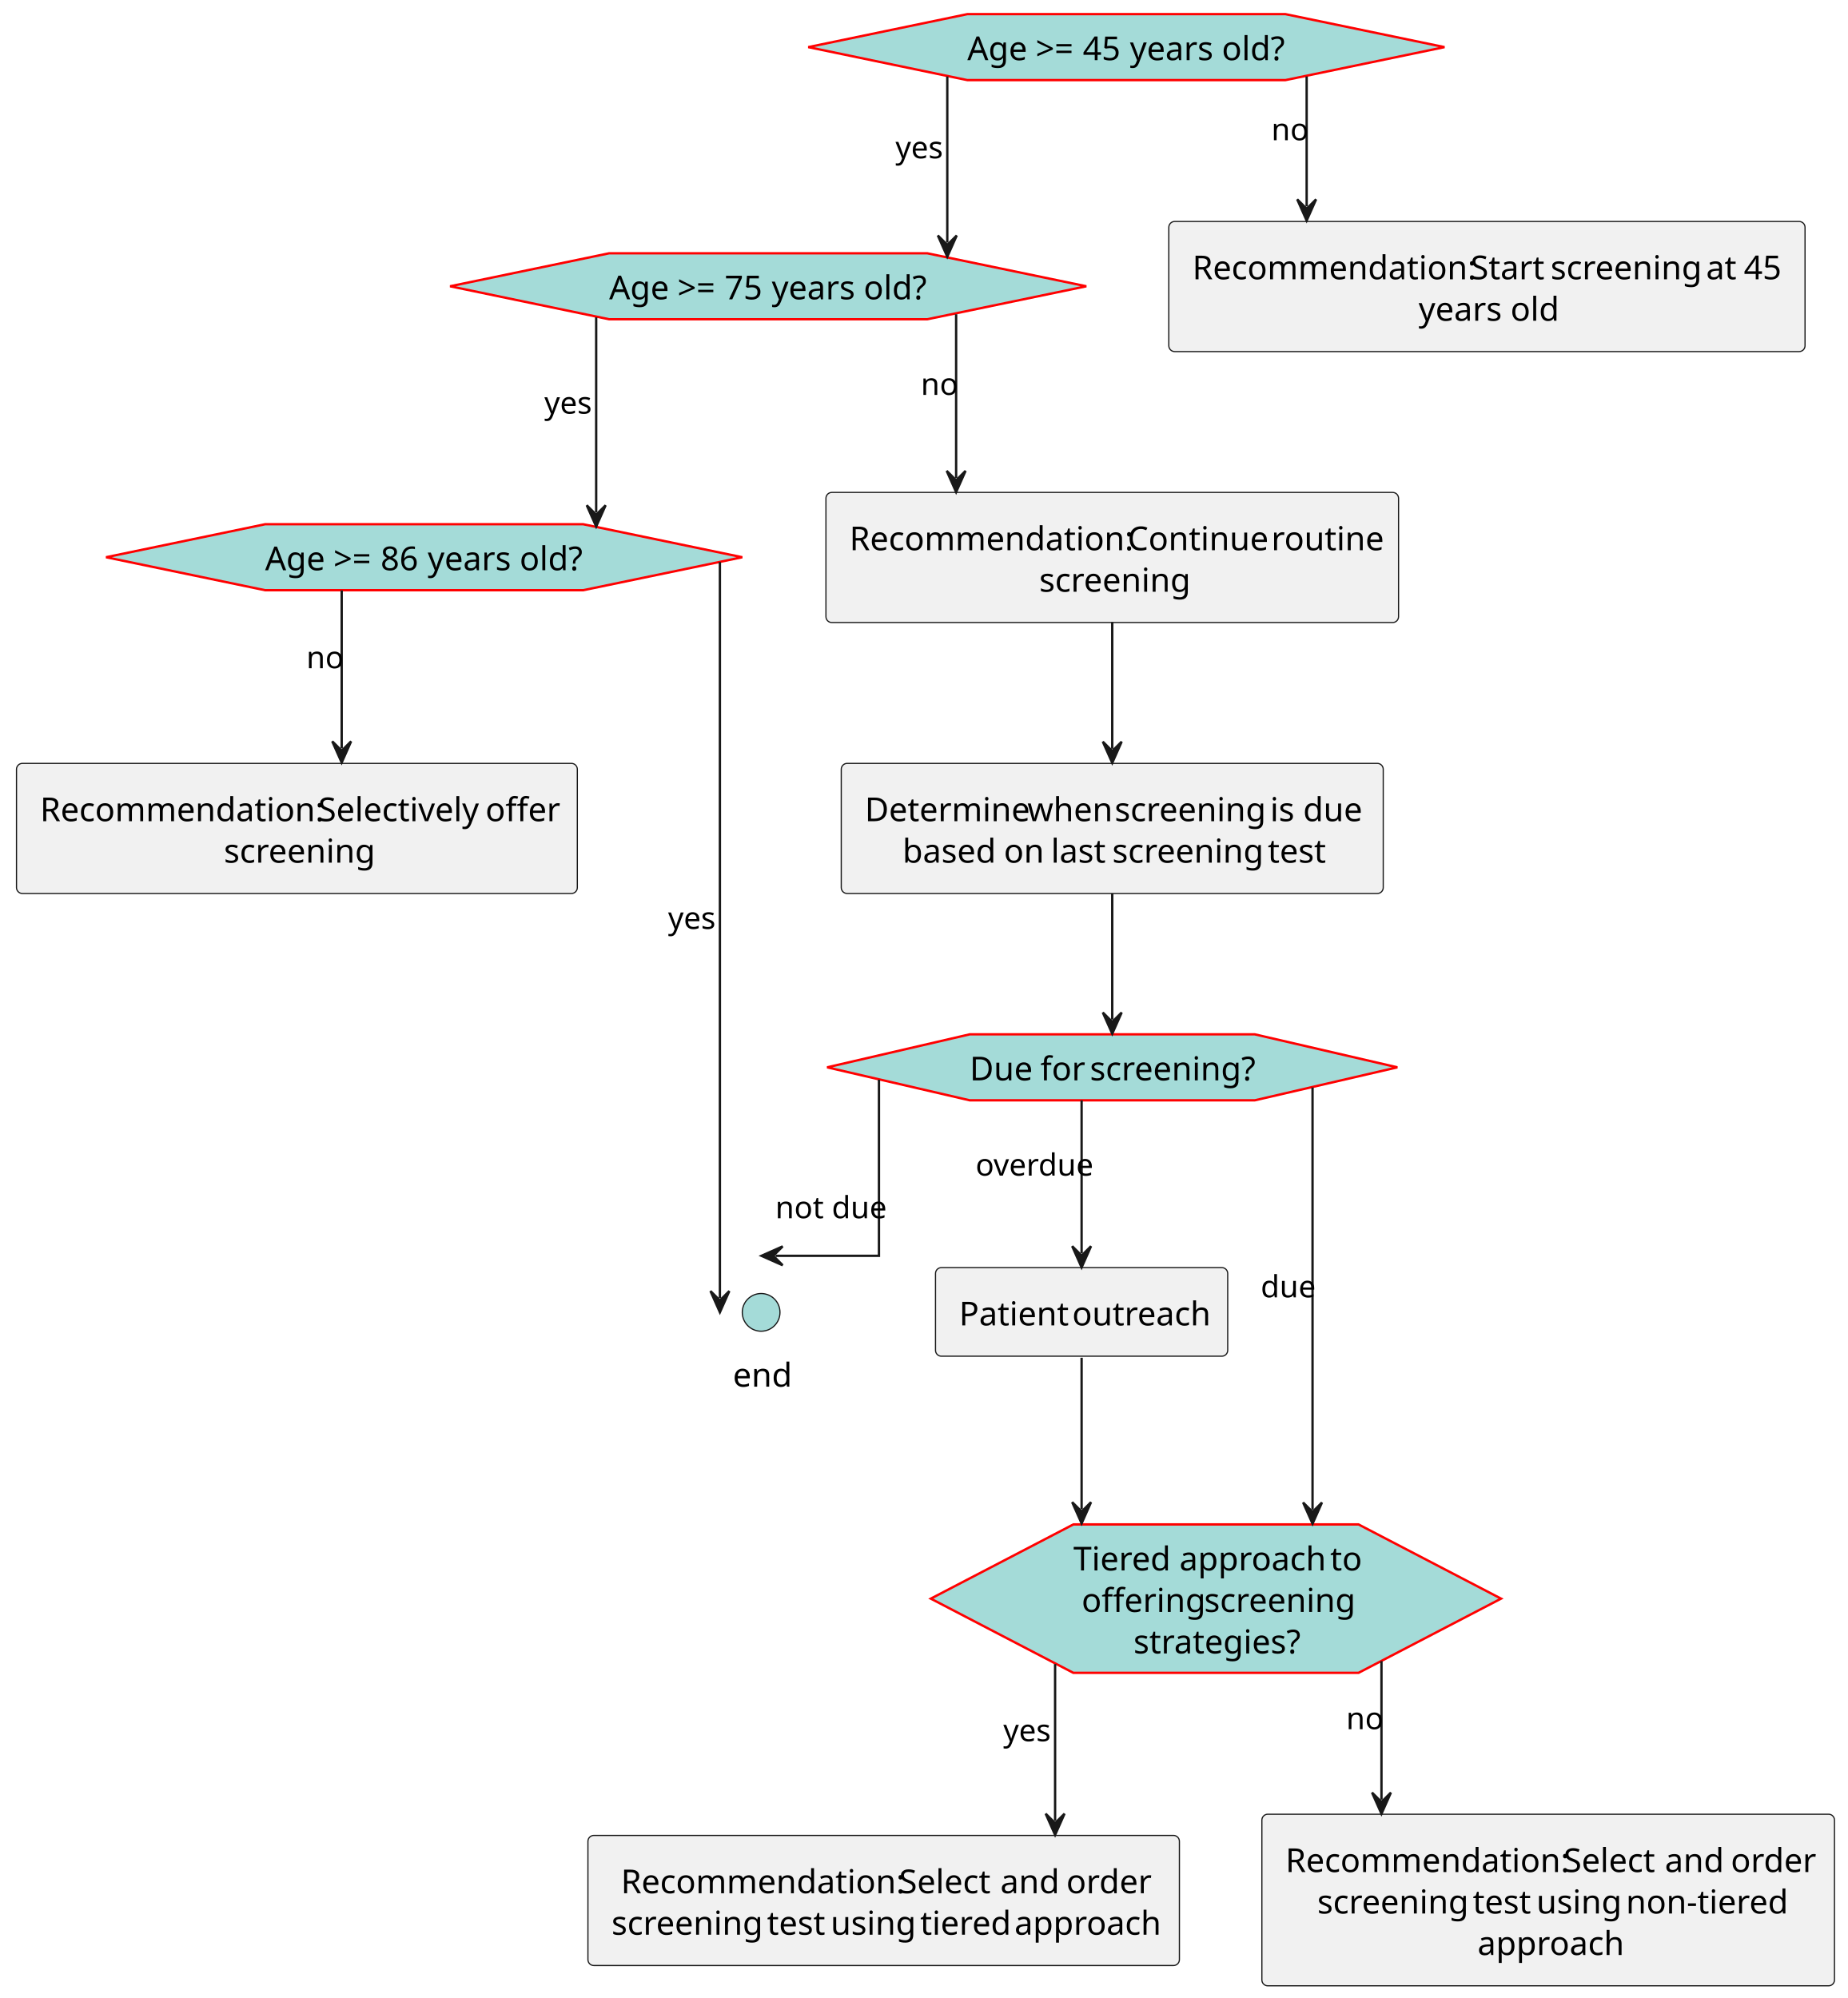
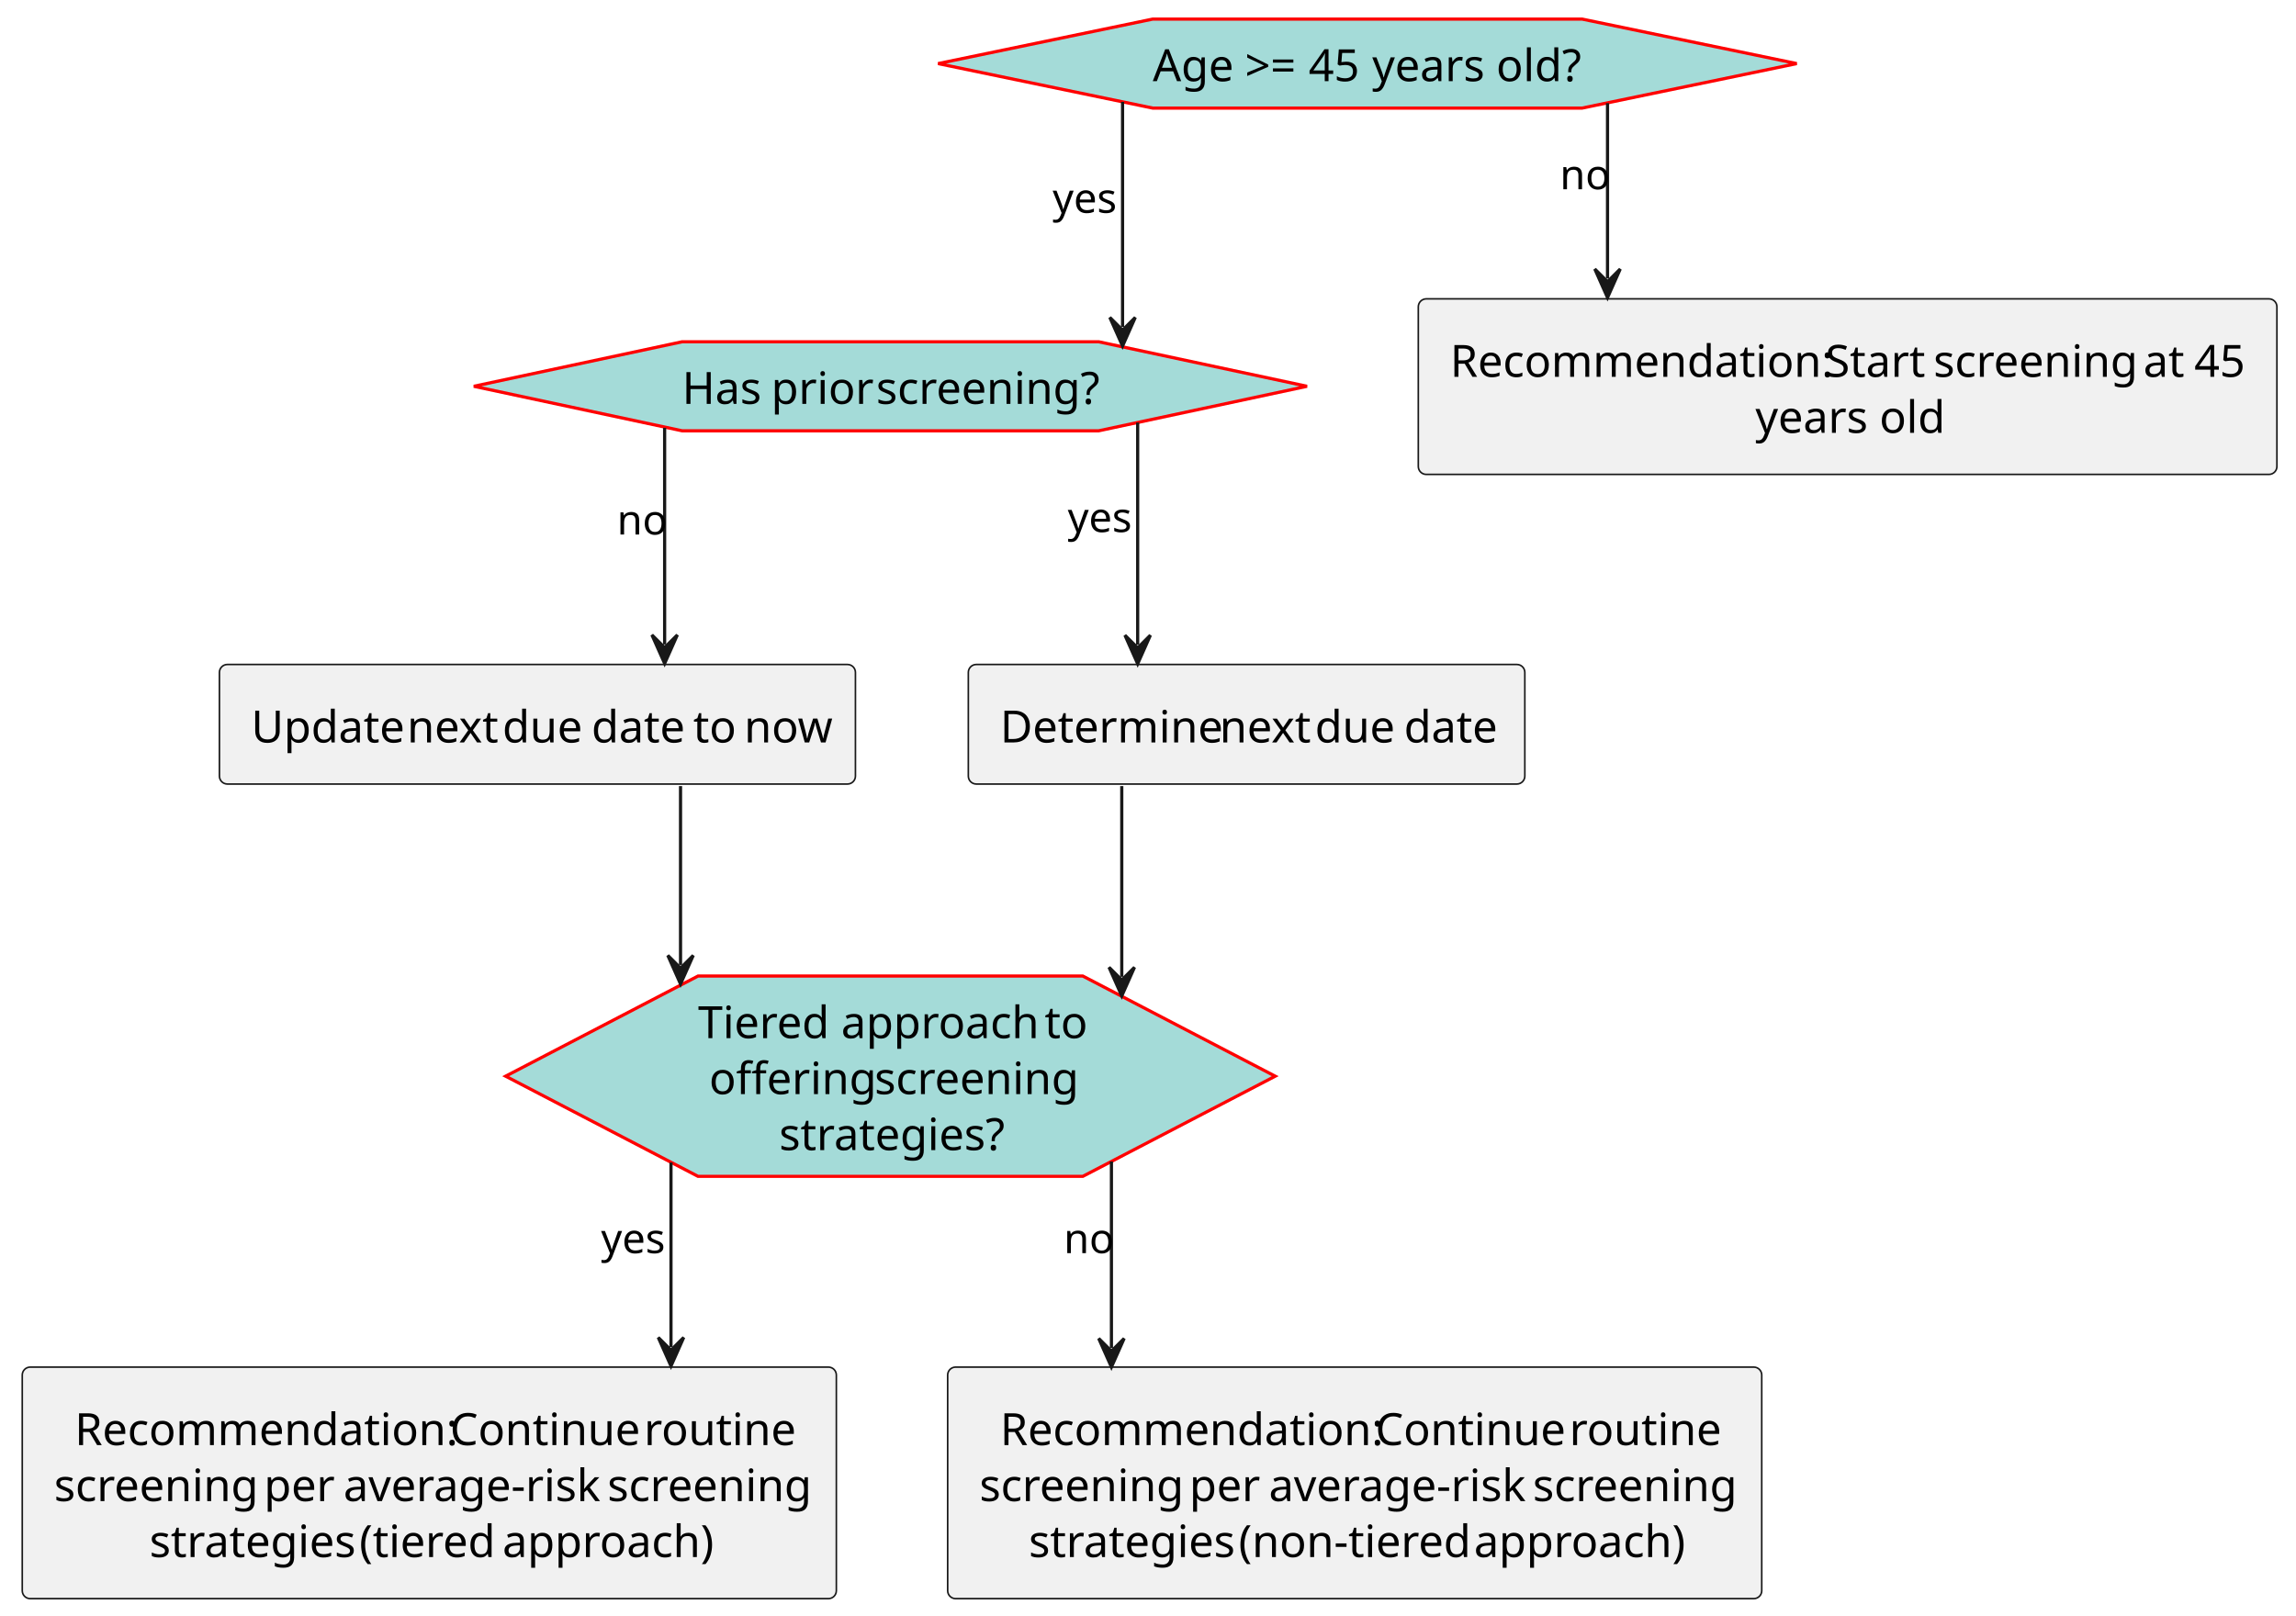
- <svg xmlns="http://www.w3.org/2000/svg" xmlns:xlink="http://www.w3.org/1999/xlink" contentStyleType="text/css" height="848px" preserveAspectRatio="none" style="width:784px;height:848px;background:#FFFFFF;" version="1.1" viewBox="0 0 784 848" width="784px" zoomAndPan="magnify">
+ <svg xmlns="http://www.w3.org/2000/svg" xmlns:xlink="http://www.w3.org/1999/xlink" contentStyleType="text/css" height="508px" preserveAspectRatio="none" style="width:722px;height:508px;background:#FFFFFF;" version="1.1" viewBox="0 0 722 508" width="722px" zoomAndPan="magnify">
  <defs />
  <g>
    <g id="elem_eve_AgeOver45">
      <a href="#eve-AgeOver45" target="_top" title="#eve-AgeOver45" xlink:actuate="onRequest" xlink:href="#eve-AgeOver45" xlink:show="new" xlink:title="#eve-AgeOver45" xlink:type="simple">
-         <polygon fill="#A4DBD8" points="613,20,545.5,6,410.5,6,343,20,410.5,34,545.5,34,613,20" style="stroke:#FF0000;stroke-width:1.0;" />
-         <text fill="#000000" font-family="sans-serif" font-size="14" lengthAdjust="spacing" textLength="25" x="410.5" y="25.533">Age</text>
-         <text fill="#000000" font-family="sans-serif" font-size="14" lengthAdjust="spacing" textLength="4" x="435.5" y="25.533"> </text>
-         <text fill="#000000" font-family="sans-serif" font-size="14" lengthAdjust="spacing" textLength="16" x="439.5" y="25.533">&gt;=</text>
-         <text fill="#000000" font-family="sans-serif" font-size="14" lengthAdjust="spacing" textLength="4" x="455.5" y="25.533"> </text>
-         <text fill="#000000" font-family="sans-serif" font-size="14" lengthAdjust="spacing" textLength="16" x="459.5" y="25.533">45</text>
-         <text fill="#000000" font-family="sans-serif" font-size="14" lengthAdjust="spacing" textLength="4" x="475.5" y="25.533"> </text>
-         <text fill="#000000" font-family="sans-serif" font-size="14" lengthAdjust="spacing" textLength="35" x="479.5" y="25.533">years</text>
-         <text fill="#000000" font-family="sans-serif" font-size="14" lengthAdjust="spacing" textLength="4" x="514.5" y="25.533"> </text>
-         <text fill="#000000" font-family="sans-serif" font-size="14" lengthAdjust="spacing" textLength="27" x="518.5" y="25.533">old?</text>
+         <polygon fill="#A4DBD8" points="565,20,497.5,6,362.5,6,295,20,362.5,34,497.5,34,565,20" style="stroke:#FF0000;stroke-width:1.0;" />
+         <text fill="#000000" font-family="sans-serif" font-size="14" lengthAdjust="spacing" textLength="25" x="362.5" y="25.533">Age</text>
+         <text fill="#000000" font-family="sans-serif" font-size="14" lengthAdjust="spacing" textLength="4" x="387.5" y="25.533"> </text>
+         <text fill="#000000" font-family="sans-serif" font-size="14" lengthAdjust="spacing" textLength="16" x="391.5" y="25.533">&gt;=</text>
+         <text fill="#000000" font-family="sans-serif" font-size="14" lengthAdjust="spacing" textLength="4" x="407.5" y="25.533"> </text>
+         <text fill="#000000" font-family="sans-serif" font-size="14" lengthAdjust="spacing" textLength="16" x="411.5" y="25.533">45</text>
+         <text fill="#000000" font-family="sans-serif" font-size="14" lengthAdjust="spacing" textLength="4" x="427.5" y="25.533"> </text>
+         <text fill="#000000" font-family="sans-serif" font-size="14" lengthAdjust="spacing" textLength="35" x="431.5" y="25.533">years</text>
+         <text fill="#000000" font-family="sans-serif" font-size="14" lengthAdjust="spacing" textLength="4" x="466.5" y="25.533"> </text>
+         <text fill="#000000" font-family="sans-serif" font-size="14" lengthAdjust="spacing" textLength="27" x="470.5" y="25.533">old?</text>
      </a>
    </g>
-     <g id="elem_eve_AgeOver75">
-       <a href="#eve-AgeOver75" target="_top" title="#eve-AgeOver75" xlink:actuate="onRequest" xlink:href="#eve-AgeOver75" xlink:show="new" xlink:title="#eve-AgeOver75" xlink:type="simple">
-         <polygon fill="#A4DBD8" points="461,121.5,393.5,107.5,258.5,107.5,191,121.5,258.5,135.5,393.5,135.5,461,121.5" style="stroke:#FF0000;stroke-width:1.0;" />
-         <text fill="#000000" font-family="sans-serif" font-size="14" lengthAdjust="spacing" textLength="25" x="258.5" y="127.033">Age</text>
-         <text fill="#000000" font-family="sans-serif" font-size="14" lengthAdjust="spacing" textLength="4" x="283.5" y="127.033"> </text>
-         <text fill="#000000" font-family="sans-serif" font-size="14" lengthAdjust="spacing" textLength="16" x="287.5" y="127.033">&gt;=</text>
-         <text fill="#000000" font-family="sans-serif" font-size="14" lengthAdjust="spacing" textLength="4" x="303.5" y="127.033"> </text>
-         <text fill="#000000" font-family="sans-serif" font-size="14" lengthAdjust="spacing" textLength="16" x="307.5" y="127.033">75</text>
-         <text fill="#000000" font-family="sans-serif" font-size="14" lengthAdjust="spacing" textLength="4" x="323.5" y="127.033"> </text>
-         <text fill="#000000" font-family="sans-serif" font-size="14" lengthAdjust="spacing" textLength="35" x="327.5" y="127.033">years</text>
-         <text fill="#000000" font-family="sans-serif" font-size="14" lengthAdjust="spacing" textLength="4" x="362.5" y="127.033"> </text>
-         <text fill="#000000" font-family="sans-serif" font-size="14" lengthAdjust="spacing" textLength="27" x="366.5" y="127.033">old?</text>
+     <g id="elem_eve_priorScreeningExists">
+       <a href="#eve-priorScreeningExists" target="_top" title="#eve-priorScreeningExists" xlink:actuate="onRequest" xlink:href="#eve-priorScreeningExists" xlink:show="new" xlink:title="#eve-priorScreeningExists" xlink:type="simple">
+         <polygon fill="#A4DBD8" points="411,121.5,345.5,107.5,214.5,107.5,149,121.5,214.5,135.5,345.5,135.5,411,121.5" style="stroke:#FF0000;stroke-width:1.0;" />
+         <text fill="#000000" font-family="sans-serif" font-size="14" lengthAdjust="spacing" textLength="24" x="214.5" y="127.033">Has</text>
+         <text fill="#000000" font-family="sans-serif" font-size="14" lengthAdjust="spacing" textLength="4" x="238.5" y="127.033"> </text>
+         <text fill="#000000" font-family="sans-serif" font-size="14" lengthAdjust="spacing" textLength="29" x="242.5" y="127.033">prior</text>
+         <text fill="#000000" font-family="sans-serif" font-size="14" lengthAdjust="spacing" textLength="4" x="271.5" y="127.033"> </text>
+         <text fill="#000000" font-family="sans-serif" font-size="14" lengthAdjust="spacing" textLength="70" x="275.5" y="127.033">screening?</text>
      </a>
    </g>
-     <g id="elem_eve_Age86AndOlder">
-       <a href="#eve-Age86AndOlder" target="_top" title="#eve-Age86AndOlder" xlink:actuate="onRequest" xlink:href="#eve-Age86AndOlder" xlink:show="new" xlink:title="#eve-Age86AndOlder" xlink:type="simple">
-         <polygon fill="#A4DBD8" points="315,236.5,247.5,222.5,112.5,222.5,45,236.5,112.5,250.5,247.5,250.5,315,236.5" style="stroke:#FF0000;stroke-width:1.0;" />
-         <text fill="#000000" font-family="sans-serif" font-size="14" lengthAdjust="spacing" textLength="25" x="112.5" y="242.033">Age</text>
-         <text fill="#000000" font-family="sans-serif" font-size="14" lengthAdjust="spacing" textLength="4" x="137.5" y="242.033"> </text>
-         <text fill="#000000" font-family="sans-serif" font-size="14" lengthAdjust="spacing" textLength="16" x="141.5" y="242.033">&gt;=</text>
-         <text fill="#000000" font-family="sans-serif" font-size="14" lengthAdjust="spacing" textLength="4" x="157.5" y="242.033"> </text>
-         <text fill="#000000" font-family="sans-serif" font-size="14" lengthAdjust="spacing" textLength="16" x="161.5" y="242.033">86</text>
-         <text fill="#000000" font-family="sans-serif" font-size="14" lengthAdjust="spacing" textLength="4" x="177.5" y="242.033"> </text>
-         <text fill="#000000" font-family="sans-serif" font-size="14" lengthAdjust="spacing" textLength="35" x="181.5" y="242.033">years</text>
-         <text fill="#000000" font-family="sans-serif" font-size="14" lengthAdjust="spacing" textLength="4" x="216.5" y="242.033"> </text>
-         <text fill="#000000" font-family="sans-serif" font-size="14" lengthAdjust="spacing" textLength="27" x="220.5" y="242.033">old?</text>
+     <g id="elem_act_updateDueDateNow">
+       <a href="#act-updateDueDateNow" target="_top" title="#act-updateDueDateNow" xlink:actuate="onRequest" xlink:href="#act-updateDueDateNow" xlink:show="new" xlink:title="#act-updateDueDateNow" xlink:type="simple">
+         <rect fill="#F1F1F1" height="37.609" rx="2.5" ry="2.5" style="stroke:#181818;stroke-width:0.5;" width="200" x="69" y="209" />
+         <text fill="#000000" font-family="sans-serif" font-size="14" lengthAdjust="spacing" textLength="45" x="79" y="233.533">Update</text>
+         <text fill="#000000" font-family="sans-serif" font-size="14" lengthAdjust="spacing" textLength="4" x="124" y="233.533"> </text>
+         <text fill="#000000" font-family="sans-serif" font-size="14" lengthAdjust="spacing" textLength="26" x="128" y="233.533">next</text>
+         <text fill="#000000" font-family="sans-serif" font-size="14" lengthAdjust="spacing" textLength="4" x="154" y="233.533"> </text>
+         <text fill="#000000" font-family="sans-serif" font-size="14" lengthAdjust="spacing" textLength="24" x="158" y="233.533">due</text>
+         <text fill="#000000" font-family="sans-serif" font-size="14" lengthAdjust="spacing" textLength="4" x="182" y="233.533"> </text>
+         <text fill="#000000" font-family="sans-serif" font-size="14" lengthAdjust="spacing" textLength="28" x="186" y="233.533">date</text>
+         <text fill="#000000" font-family="sans-serif" font-size="14" lengthAdjust="spacing" textLength="4" x="214" y="233.533"> </text>
+         <text fill="#000000" font-family="sans-serif" font-size="14" lengthAdjust="spacing" textLength="12" x="218" y="233.533">to</text>
+         <text fill="#000000" font-family="sans-serif" font-size="14" lengthAdjust="spacing" textLength="4" x="230" y="233.533"> </text>
+         <text fill="#000000" font-family="sans-serif" font-size="14" lengthAdjust="spacing" textLength="25" x="234" y="233.533">now</text>
      </a>
    </g>
-     <g id="elem_act_ContinueScreening">
-       <a href="#act-ContinueScreening" target="_top" title="#act-ContinueScreening" xlink:actuate="onRequest" xlink:href="#act-ContinueScreening" xlink:show="new" xlink:title="#act-ContinueScreening" xlink:type="simple">
-         <rect fill="#F1F1F1" height="55.219" rx="2.5" ry="2.5" style="stroke:#181818;stroke-width:0.5;" width="243" x="350.5" y="209" />
-         <text fill="#000000" font-family="sans-serif" font-size="14" lengthAdjust="spacing" textLength="114" x="360.5" y="233.533">Recommendation:</text>
-         <text fill="#000000" font-family="sans-serif" font-size="14" lengthAdjust="spacing" textLength="4" x="474.5" y="233.533"> </text>
-         <text fill="#000000" font-family="sans-serif" font-size="14" lengthAdjust="spacing" textLength="57" x="478.5" y="233.533">Continue</text>
-         <text fill="#000000" font-family="sans-serif" font-size="14" lengthAdjust="spacing" textLength="4" x="535.5" y="233.533"> </text>
-         <text fill="#000000" font-family="sans-serif" font-size="14" lengthAdjust="spacing" textLength="44" x="539.5" y="233.533">routine</text>
-         <text fill="#000000" font-family="sans-serif" font-size="14" lengthAdjust="spacing" textLength="62" x="441" y="251.143">screening</text>
-       </a>
-     </g>
-     <g id="elem_act_DetermineDateForNextScreening">
-       <a href="#act-DetermineDateForNextScreening" target="_top" title="#act-DetermineDateForNextScreening" xlink:actuate="onRequest" xlink:href="#act-DetermineDateForNextScreening" xlink:show="new" xlink:title="#act-DetermineDateForNextScreening" xlink:type="simple">
-         <rect fill="#F1F1F1" height="55.219" rx="2.5" ry="2.5" style="stroke:#181818;stroke-width:0.5;" width="230" x="357" y="324" />
-         <text fill="#000000" font-family="sans-serif" font-size="14" lengthAdjust="spacing" textLength="65" x="367" y="348.533">Determine</text>
-         <text fill="#000000" font-family="sans-serif" font-size="14" lengthAdjust="spacing" textLength="4" x="432" y="348.533"> </text>
-         <text fill="#000000" font-family="sans-serif" font-size="14" lengthAdjust="spacing" textLength="33" x="436" y="348.533">when</text>
-         <text fill="#000000" font-family="sans-serif" font-size="14" lengthAdjust="spacing" textLength="4" x="469" y="348.533"> </text>
-         <text fill="#000000" font-family="sans-serif" font-size="14" lengthAdjust="spacing" textLength="62" x="473" y="348.533">screening</text>
-         <text fill="#000000" font-family="sans-serif" font-size="14" lengthAdjust="spacing" textLength="4" x="535" y="348.533"> </text>
-         <text fill="#000000" font-family="sans-serif" font-size="14" lengthAdjust="spacing" textLength="10" x="539" y="348.533">is</text>
-         <text fill="#000000" font-family="sans-serif" font-size="14" lengthAdjust="spacing" textLength="4" x="549" y="348.533"> </text>
-         <text fill="#000000" font-family="sans-serif" font-size="14" lengthAdjust="spacing" textLength="24" x="553" y="348.533">due</text>
-         <text fill="#000000" font-family="sans-serif" font-size="14" lengthAdjust="spacing" textLength="39" x="383" y="366.143">based</text>
-         <text fill="#000000" font-family="sans-serif" font-size="14" lengthAdjust="spacing" textLength="4" x="422" y="366.143"> </text>
-         <text fill="#000000" font-family="sans-serif" font-size="14" lengthAdjust="spacing" textLength="16" x="426" y="366.143">on</text>
-         <text fill="#000000" font-family="sans-serif" font-size="14" lengthAdjust="spacing" textLength="4" x="442" y="366.143"> </text>
-         <text fill="#000000" font-family="sans-serif" font-size="14" lengthAdjust="spacing" textLength="22" x="446" y="366.143">last</text>
-         <text fill="#000000" font-family="sans-serif" font-size="14" lengthAdjust="spacing" textLength="4" x="468" y="366.143"> </text>
-         <text fill="#000000" font-family="sans-serif" font-size="14" lengthAdjust="spacing" textLength="62" x="472" y="366.143">screening</text>
-         <text fill="#000000" font-family="sans-serif" font-size="14" lengthAdjust="spacing" textLength="4" x="534" y="366.143"> </text>
-         <text fill="#000000" font-family="sans-serif" font-size="14" lengthAdjust="spacing" textLength="23" x="538" y="366.143">test</text>
-       </a>
-     </g>
-     <g id="elem_eve_DetermineIfDueForScreening">
-       <a href="#eve-DetermineIfDueForScreening" target="_top" title="#eve-DetermineIfDueForScreening" xlink:actuate="onRequest" xlink:href="#eve-DetermineIfDueForScreening" xlink:show="new" xlink:title="#eve-DetermineIfDueForScreening" xlink:type="simple">
-         <polygon fill="#A4DBD8" points="593,453,532.5,439,411.5,439,351,453,411.5,467,532.5,467,593,453" style="stroke:#FF0000;stroke-width:1.0;" />
-         <text fill="#000000" font-family="sans-serif" font-size="14" lengthAdjust="spacing" textLength="26" x="411.5" y="458.533">Due</text>
-         <text fill="#000000" font-family="sans-serif" font-size="14" lengthAdjust="spacing" textLength="4" x="437.5" y="458.533"> </text>
-         <text fill="#000000" font-family="sans-serif" font-size="14" lengthAdjust="spacing" textLength="17" x="441.5" y="458.533">for</text>
-         <text fill="#000000" font-family="sans-serif" font-size="14" lengthAdjust="spacing" textLength="4" x="458.5" y="458.533"> </text>
-         <text fill="#000000" font-family="sans-serif" font-size="14" lengthAdjust="spacing" textLength="70" x="462.5" y="458.533">screening?</text>
-       </a>
-     </g>
-     <g id="elem_act_patientOutreach">
-       <a href="#act-patientOutreach" target="_top" title="#act-patientOutreach" xlink:actuate="onRequest" xlink:href="#act-patientOutreach" xlink:show="new" xlink:title="#act-patientOutreach" xlink:type="simple">
-         <rect fill="#F1F1F1" height="37.609" rx="2.5" ry="2.5" style="stroke:#181818;stroke-width:0.5;" width="124" x="397" y="538" />
-         <text fill="#000000" font-family="sans-serif" font-size="14" lengthAdjust="spacing" textLength="44" x="407" y="562.533">Patient</text>
-         <text fill="#000000" font-family="sans-serif" font-size="14" lengthAdjust="spacing" textLength="4" x="451" y="562.533"> </text>
-         <text fill="#000000" font-family="sans-serif" font-size="14" lengthAdjust="spacing" textLength="56" x="455" y="562.533">outreach</text>
+     <g id="elem_act_determineDueDate">
+       <a href="#act-determineDueDate" target="_top" title="#act-determineDueDate" xlink:actuate="onRequest" xlink:href="#act-determineDueDate" xlink:show="new" xlink:title="#act-determineDueDate" xlink:type="simple">
+         <rect fill="#F1F1F1" height="37.609" rx="2.5" ry="2.5" style="stroke:#181818;stroke-width:0.5;" width="175" x="304.5" y="209" />
+         <text fill="#000000" font-family="sans-serif" font-size="14" lengthAdjust="spacing" textLength="65" x="314.5" y="233.533">Determine</text>
+         <text fill="#000000" font-family="sans-serif" font-size="14" lengthAdjust="spacing" textLength="4" x="379.5" y="233.533"> </text>
+         <text fill="#000000" font-family="sans-serif" font-size="14" lengthAdjust="spacing" textLength="26" x="383.5" y="233.533">next</text>
+         <text fill="#000000" font-family="sans-serif" font-size="14" lengthAdjust="spacing" textLength="4" x="409.5" y="233.533"> </text>
+         <text fill="#000000" font-family="sans-serif" font-size="14" lengthAdjust="spacing" textLength="24" x="413.5" y="233.533">due</text>
+         <text fill="#000000" font-family="sans-serif" font-size="14" lengthAdjust="spacing" textLength="4" x="437.5" y="233.533"> </text>
+         <text fill="#000000" font-family="sans-serif" font-size="14" lengthAdjust="spacing" textLength="28" x="441.5" y="233.533">date</text>
      </a>
    </g>
    <g id="elem_eve_TieredApproach">
      <a href="#eve-TieredApproach" target="_top" title="#eve-TieredApproach" xlink:actuate="onRequest" xlink:href="#eve-TieredApproach" xlink:show="new" xlink:title="#eve-TieredApproach" xlink:type="simple">
-         <polygon fill="#A4DBD8" points="637,678.5,576.5,647,455.5,647,395,678.5,455.5,710,576.5,710,637,678.5" style="stroke:#FF0000;stroke-width:1.0;" />
-         <text fill="#000000" font-family="sans-serif" font-size="14" lengthAdjust="spacing" textLength="41" x="455.5" y="666.533">Tiered</text>
-         <text fill="#000000" font-family="sans-serif" font-size="14" lengthAdjust="spacing" textLength="4" x="496.5" y="666.533"> </text>
-         <text fill="#000000" font-family="sans-serif" font-size="14" lengthAdjust="spacing" textLength="60" x="500.5" y="666.533">approach</text>
-         <text fill="#000000" font-family="sans-serif" font-size="14" lengthAdjust="spacing" textLength="4" x="560.5" y="666.533"> </text>
-         <text fill="#000000" font-family="sans-serif" font-size="14" lengthAdjust="spacing" textLength="12" x="564.5" y="666.533">to</text>
-         <text fill="#000000" font-family="sans-serif" font-size="14" lengthAdjust="spacing" textLength="48" x="459" y="684.143">offering</text>
-         <text fill="#000000" font-family="sans-serif" font-size="14" lengthAdjust="spacing" textLength="4" x="507" y="684.143"> </text>
-         <text fill="#000000" font-family="sans-serif" font-size="14" lengthAdjust="spacing" textLength="62" x="511" y="684.143">screening</text>
-         <text fill="#000000" font-family="sans-serif" font-size="14" lengthAdjust="spacing" textLength="70" x="481" y="701.752">strategies?</text>
+         <polygon fill="#A4DBD8" points="401,338.5,340.5,307,219.5,307,159,338.5,219.5,370,340.5,370,401,338.5" style="stroke:#FF0000;stroke-width:1.0;" />
+         <text fill="#000000" font-family="sans-serif" font-size="14" lengthAdjust="spacing" textLength="41" x="219.5" y="326.533">Tiered</text>
+         <text fill="#000000" font-family="sans-serif" font-size="14" lengthAdjust="spacing" textLength="4" x="260.5" y="326.533"> </text>
+         <text fill="#000000" font-family="sans-serif" font-size="14" lengthAdjust="spacing" textLength="60" x="264.5" y="326.533">approach</text>
+         <text fill="#000000" font-family="sans-serif" font-size="14" lengthAdjust="spacing" textLength="4" x="324.5" y="326.533"> </text>
+         <text fill="#000000" font-family="sans-serif" font-size="14" lengthAdjust="spacing" textLength="12" x="328.5" y="326.533">to</text>
+         <text fill="#000000" font-family="sans-serif" font-size="14" lengthAdjust="spacing" textLength="48" x="223" y="344.143">offering</text>
+         <text fill="#000000" font-family="sans-serif" font-size="14" lengthAdjust="spacing" textLength="4" x="271" y="344.143"> </text>
+         <text fill="#000000" font-family="sans-serif" font-size="14" lengthAdjust="spacing" textLength="62" x="275" y="344.143">screening</text>
+         <text fill="#000000" font-family="sans-serif" font-size="14" lengthAdjust="spacing" textLength="70" x="245" y="361.752">strategies?</text>
      </a>
    </g>
    <g id="elem_act_RecommendStartScreeningAt45">
      <a href="#act-RecommendStartScreeningAt45" target="_top" title="#act-RecommendStartScreeningAt45" xlink:actuate="onRequest" xlink:href="#act-RecommendStartScreeningAt45" xlink:show="new" xlink:title="#act-RecommendStartScreeningAt45" xlink:type="simple">
-         <rect fill="#F1F1F1" height="55.219" rx="2.5" ry="2.5" style="stroke:#181818;stroke-width:0.5;" width="270" x="496" y="94" />
-         <text fill="#000000" font-family="sans-serif" font-size="14" lengthAdjust="spacing" textLength="114" x="506" y="118.533">Recommendation:</text>
-         <text fill="#000000" font-family="sans-serif" font-size="14" lengthAdjust="spacing" textLength="4" x="620" y="118.533"> </text>
-         <text fill="#000000" font-family="sans-serif" font-size="14" lengthAdjust="spacing" textLength="30" x="624" y="118.533">Start</text>
-         <text fill="#000000" font-family="sans-serif" font-size="14" lengthAdjust="spacing" textLength="4" x="654" y="118.533"> </text>
-         <text fill="#000000" font-family="sans-serif" font-size="14" lengthAdjust="spacing" textLength="62" x="658" y="118.533">screening</text>
-         <text fill="#000000" font-family="sans-serif" font-size="14" lengthAdjust="spacing" textLength="4" x="720" y="118.533"> </text>
-         <text fill="#000000" font-family="sans-serif" font-size="14" lengthAdjust="spacing" textLength="12" x="724" y="118.533">at</text>
-         <text fill="#000000" font-family="sans-serif" font-size="14" lengthAdjust="spacing" textLength="4" x="736" y="118.533"> </text>
-         <text fill="#000000" font-family="sans-serif" font-size="14" lengthAdjust="spacing" textLength="16" x="740" y="118.533">45</text>
-         <text fill="#000000" font-family="sans-serif" font-size="14" lengthAdjust="spacing" textLength="35" x="602" y="136.143">years</text>
-         <text fill="#000000" font-family="sans-serif" font-size="14" lengthAdjust="spacing" textLength="4" x="637" y="136.143"> </text>
-         <text fill="#000000" font-family="sans-serif" font-size="14" lengthAdjust="spacing" textLength="19" x="641" y="136.143">old</text>
+         <rect fill="#F1F1F1" height="55.219" rx="2.5" ry="2.5" style="stroke:#181818;stroke-width:0.5;" width="270" x="446" y="94" />
+         <text fill="#000000" font-family="sans-serif" font-size="14" lengthAdjust="spacing" textLength="114" x="456" y="118.533">Recommendation:</text>
+         <text fill="#000000" font-family="sans-serif" font-size="14" lengthAdjust="spacing" textLength="4" x="570" y="118.533"> </text>
+         <text fill="#000000" font-family="sans-serif" font-size="14" lengthAdjust="spacing" textLength="30" x="574" y="118.533">Start</text>
+         <text fill="#000000" font-family="sans-serif" font-size="14" lengthAdjust="spacing" textLength="4" x="604" y="118.533"> </text>
+         <text fill="#000000" font-family="sans-serif" font-size="14" lengthAdjust="spacing" textLength="62" x="608" y="118.533">screening</text>
+         <text fill="#000000" font-family="sans-serif" font-size="14" lengthAdjust="spacing" textLength="4" x="670" y="118.533"> </text>
+         <text fill="#000000" font-family="sans-serif" font-size="14" lengthAdjust="spacing" textLength="12" x="674" y="118.533">at</text>
+         <text fill="#000000" font-family="sans-serif" font-size="14" lengthAdjust="spacing" textLength="4" x="686" y="118.533"> </text>
+         <text fill="#000000" font-family="sans-serif" font-size="14" lengthAdjust="spacing" textLength="16" x="690" y="118.533">45</text>
+         <text fill="#000000" font-family="sans-serif" font-size="14" lengthAdjust="spacing" textLength="35" x="552" y="136.143">years</text>
+         <text fill="#000000" font-family="sans-serif" font-size="14" lengthAdjust="spacing" textLength="4" x="587" y="136.143"> </text>
+         <text fill="#000000" font-family="sans-serif" font-size="14" lengthAdjust="spacing" textLength="19" x="591" y="136.143">old</text>
      </a>
-     </g>
-     <g id="elem_act_SelectivelyOfferScreening">
-       <a href="#act-SelectivelyOfferScreening" target="_top" title="#act-SelectivelyOfferScreening" xlink:actuate="onRequest" xlink:href="#act-SelectivelyOfferScreening" xlink:show="new" xlink:title="#act-SelectivelyOfferScreening" xlink:type="simple">
-         <rect fill="#F1F1F1" height="55.219" rx="2.5" ry="2.5" style="stroke:#181818;stroke-width:0.5;" width="238" x="7" y="324" />
-         <text fill="#000000" font-family="sans-serif" font-size="14" lengthAdjust="spacing" textLength="114" x="17" y="348.533">Recommendation:</text>
-         <text fill="#000000" font-family="sans-serif" font-size="14" lengthAdjust="spacing" textLength="4" x="131" y="348.533"> </text>
-         <text fill="#000000" font-family="sans-serif" font-size="14" lengthAdjust="spacing" textLength="67" x="135" y="348.533">Selectively</text>
-         <text fill="#000000" font-family="sans-serif" font-size="14" lengthAdjust="spacing" textLength="4" x="202" y="348.533"> </text>
-         <text fill="#000000" font-family="sans-serif" font-size="14" lengthAdjust="spacing" textLength="29" x="206" y="348.533">offer</text>
-         <text fill="#000000" font-family="sans-serif" font-size="14" lengthAdjust="spacing" textLength="62" x="95" y="366.143">screening</text>
-       </a>
-     </g>
-     <g id="elem_end_1">
-       <ellipse cx="323" cy="557" fill="#A4DBD8" rx="8" ry="8" style="stroke:#181818;stroke-width:0.5;" />
-       <text fill="#000000" font-family="sans-serif" font-size="14" lengthAdjust="spacing" textLength="24" x="311" y="588.533">end</text>
    </g>
    <g id="elem_act_PickScreeningMethodTiered">
      <a href="#act-PickScreeningMethodTiered" target="_top" title="#act-PickScreeningMethodTiered" xlink:actuate="onRequest" xlink:href="#act-PickScreeningMethodTiered" xlink:show="new" xlink:title="#act-PickScreeningMethodTiered" xlink:type="simple">
-         <rect fill="#F1F1F1" height="55.219" rx="2.5" ry="2.5" style="stroke:#181818;stroke-width:0.5;" width="251" x="249.5" y="779" />
-         <text fill="#000000" font-family="sans-serif" font-size="14" lengthAdjust="spacing" textLength="114" x="263.5" y="803.533">Recommendation:</text>
-         <text fill="#000000" font-family="sans-serif" font-size="14" lengthAdjust="spacing" textLength="4" x="377.5" y="803.533"> </text>
-         <text fill="#000000" font-family="sans-serif" font-size="14" lengthAdjust="spacing" textLength="39" x="381.5" y="803.533">Select</text>
-         <text fill="#000000" font-family="sans-serif" font-size="14" lengthAdjust="spacing" textLength="4" x="420.5" y="803.533"> </text>
-         <text fill="#000000" font-family="sans-serif" font-size="14" lengthAdjust="spacing" textLength="24" x="424.5" y="803.533">and</text>
-         <text fill="#000000" font-family="sans-serif" font-size="14" lengthAdjust="spacing" textLength="4" x="448.5" y="803.533"> </text>
-         <text fill="#000000" font-family="sans-serif" font-size="14" lengthAdjust="spacing" textLength="34" x="452.5" y="803.533">order</text>
-         <text fill="#000000" font-family="sans-serif" font-size="14" lengthAdjust="spacing" textLength="62" x="259.5" y="821.143">screening</text>
-         <text fill="#000000" font-family="sans-serif" font-size="14" lengthAdjust="spacing" textLength="4" x="321.5" y="821.143"> </text>
-         <text fill="#000000" font-family="sans-serif" font-size="14" lengthAdjust="spacing" textLength="23" x="325.5" y="821.143">test</text>
-         <text fill="#000000" font-family="sans-serif" font-size="14" lengthAdjust="spacing" textLength="4" x="348.5" y="821.143"> </text>
-         <text fill="#000000" font-family="sans-serif" font-size="14" lengthAdjust="spacing" textLength="34" x="352.5" y="821.143">using</text>
-         <text fill="#000000" font-family="sans-serif" font-size="14" lengthAdjust="spacing" textLength="4" x="386.5" y="821.143"> </text>
-         <text fill="#000000" font-family="sans-serif" font-size="14" lengthAdjust="spacing" textLength="36" x="390.5" y="821.143">tiered</text>
-         <text fill="#000000" font-family="sans-serif" font-size="14" lengthAdjust="spacing" textLength="4" x="426.5" y="821.143"> </text>
-         <text fill="#000000" font-family="sans-serif" font-size="14" lengthAdjust="spacing" textLength="60" x="430.5" y="821.143">approach</text>
+         <rect fill="#F1F1F1" height="72.828" rx="2.5" ry="2.5" style="stroke:#181818;stroke-width:0.5;" width="256" x="7" y="430" />
+         <text fill="#000000" font-family="sans-serif" font-size="14" lengthAdjust="spacing" textLength="114" x="23.5" y="454.533">Recommendation:</text>
+         <text fill="#000000" font-family="sans-serif" font-size="14" lengthAdjust="spacing" textLength="4" x="137.5" y="454.533"> </text>
+         <text fill="#000000" font-family="sans-serif" font-size="14" lengthAdjust="spacing" textLength="57" x="141.5" y="454.533">Continue</text>
+         <text fill="#000000" font-family="sans-serif" font-size="14" lengthAdjust="spacing" textLength="4" x="198.5" y="454.533"> </text>
+         <text fill="#000000" font-family="sans-serif" font-size="14" lengthAdjust="spacing" textLength="44" x="202.5" y="454.533">routine</text>
+         <text fill="#000000" font-family="sans-serif" font-size="14" lengthAdjust="spacing" textLength="62" x="17" y="472.143">screening</text>
+         <text fill="#000000" font-family="sans-serif" font-size="14" lengthAdjust="spacing" textLength="4" x="79" y="472.143"> </text>
+         <text fill="#000000" font-family="sans-serif" font-size="14" lengthAdjust="spacing" textLength="21" x="83" y="472.143">per</text>
+         <text fill="#000000" font-family="sans-serif" font-size="14" lengthAdjust="spacing" textLength="4" x="104" y="472.143"> </text>
+         <text fill="#000000" font-family="sans-serif" font-size="14" lengthAdjust="spacing" textLength="79" x="108" y="472.143">average-risk</text>
+         <text fill="#000000" font-family="sans-serif" font-size="14" lengthAdjust="spacing" textLength="4" x="187" y="472.143"> </text>
+         <text fill="#000000" font-family="sans-serif" font-size="14" lengthAdjust="spacing" textLength="62" x="191" y="472.143">screening</text>
+         <text fill="#000000" font-family="sans-serif" font-size="14" lengthAdjust="spacing" textLength="62" x="47" y="489.752">strategies</text>
+         <text fill="#000000" font-family="sans-serif" font-size="14" lengthAdjust="spacing" textLength="4" x="109" y="489.752"> </text>
+         <text fill="#000000" font-family="sans-serif" font-size="14" lengthAdjust="spacing" textLength="41" x="113" y="489.752">(tiered</text>
+         <text fill="#000000" font-family="sans-serif" font-size="14" lengthAdjust="spacing" textLength="4" x="154" y="489.752"> </text>
+         <text fill="#000000" font-family="sans-serif" font-size="14" lengthAdjust="spacing" textLength="65" x="158" y="489.752">approach)</text>
      </a>
    </g>
    <g id="elem_act_PickScreeningMethodNonTiered">
      <a href="#act-PickScreeningMethodNonTiered" target="_top" title="#act-PickScreeningMethodNonTiered" xlink:actuate="onRequest" xlink:href="#act-PickScreeningMethodNonTiered" xlink:show="new" xlink:title="#act-PickScreeningMethodNonTiered" xlink:type="simple">
-         <rect fill="#F1F1F1" height="72.828" rx="2.5" ry="2.5" style="stroke:#181818;stroke-width:0.5;" width="243" x="535.5" y="770" />
-         <text fill="#000000" font-family="sans-serif" font-size="14" lengthAdjust="spacing" textLength="114" x="545.5" y="794.533">Recommendation:</text>
-         <text fill="#000000" font-family="sans-serif" font-size="14" lengthAdjust="spacing" textLength="4" x="659.5" y="794.533"> </text>
-         <text fill="#000000" font-family="sans-serif" font-size="14" lengthAdjust="spacing" textLength="39" x="663.5" y="794.533">Select</text>
-         <text fill="#000000" font-family="sans-serif" font-size="14" lengthAdjust="spacing" textLength="4" x="702.5" y="794.533"> </text>
-         <text fill="#000000" font-family="sans-serif" font-size="14" lengthAdjust="spacing" textLength="24" x="706.5" y="794.533">and</text>
-         <text fill="#000000" font-family="sans-serif" font-size="14" lengthAdjust="spacing" textLength="4" x="730.5" y="794.533"> </text>
-         <text fill="#000000" font-family="sans-serif" font-size="14" lengthAdjust="spacing" textLength="34" x="734.5" y="794.533">order</text>
-         <text fill="#000000" font-family="sans-serif" font-size="14" lengthAdjust="spacing" textLength="62" x="559" y="812.143">screening</text>
-         <text fill="#000000" font-family="sans-serif" font-size="14" lengthAdjust="spacing" textLength="4" x="621" y="812.143"> </text>
-         <text fill="#000000" font-family="sans-serif" font-size="14" lengthAdjust="spacing" textLength="23" x="625" y="812.143">test</text>
-         <text fill="#000000" font-family="sans-serif" font-size="14" lengthAdjust="spacing" textLength="4" x="648" y="812.143"> </text>
-         <text fill="#000000" font-family="sans-serif" font-size="14" lengthAdjust="spacing" textLength="34" x="652" y="812.143">using</text>
-         <text fill="#000000" font-family="sans-serif" font-size="14" lengthAdjust="spacing" textLength="4" x="686" y="812.143"> </text>
-         <text fill="#000000" font-family="sans-serif" font-size="14" lengthAdjust="spacing" textLength="65" x="690" y="812.143">non-tiered</text>
-         <text fill="#000000" font-family="sans-serif" font-size="14" lengthAdjust="spacing" textLength="60" x="627" y="829.752">approach</text>
+         <rect fill="#F1F1F1" height="72.828" rx="2.5" ry="2.5" style="stroke:#181818;stroke-width:0.5;" width="256" x="298" y="430" />
+         <text fill="#000000" font-family="sans-serif" font-size="14" lengthAdjust="spacing" textLength="114" x="314.5" y="454.533">Recommendation:</text>
+         <text fill="#000000" font-family="sans-serif" font-size="14" lengthAdjust="spacing" textLength="4" x="428.5" y="454.533"> </text>
+         <text fill="#000000" font-family="sans-serif" font-size="14" lengthAdjust="spacing" textLength="57" x="432.5" y="454.533">Continue</text>
+         <text fill="#000000" font-family="sans-serif" font-size="14" lengthAdjust="spacing" textLength="4" x="489.5" y="454.533"> </text>
+         <text fill="#000000" font-family="sans-serif" font-size="14" lengthAdjust="spacing" textLength="44" x="493.5" y="454.533">routine</text>
+         <text fill="#000000" font-family="sans-serif" font-size="14" lengthAdjust="spacing" textLength="62" x="308" y="472.143">screening</text>
+         <text fill="#000000" font-family="sans-serif" font-size="14" lengthAdjust="spacing" textLength="4" x="370" y="472.143"> </text>
+         <text fill="#000000" font-family="sans-serif" font-size="14" lengthAdjust="spacing" textLength="21" x="374" y="472.143">per</text>
+         <text fill="#000000" font-family="sans-serif" font-size="14" lengthAdjust="spacing" textLength="4" x="395" y="472.143"> </text>
+         <text fill="#000000" font-family="sans-serif" font-size="14" lengthAdjust="spacing" textLength="79" x="399" y="472.143">average-risk</text>
+         <text fill="#000000" font-family="sans-serif" font-size="14" lengthAdjust="spacing" textLength="4" x="478" y="472.143"> </text>
+         <text fill="#000000" font-family="sans-serif" font-size="14" lengthAdjust="spacing" textLength="62" x="482" y="472.143">screening</text>
+         <text fill="#000000" font-family="sans-serif" font-size="14" lengthAdjust="spacing" textLength="62" x="323.5" y="489.752">strategies</text>
+         <text fill="#000000" font-family="sans-serif" font-size="14" lengthAdjust="spacing" textLength="4" x="385.5" y="489.752"> </text>
+         <text fill="#000000" font-family="sans-serif" font-size="14" lengthAdjust="spacing" textLength="70" x="389.5" y="489.752">(non-tiered</text>
+         <text fill="#000000" font-family="sans-serif" font-size="14" lengthAdjust="spacing" textLength="4" x="459.5" y="489.752"> </text>
+         <text fill="#000000" font-family="sans-serif" font-size="14" lengthAdjust="spacing" textLength="65" x="463.5" y="489.752">approach)</text>
      </a>
    </g>
    <g id="link_eve_AgeOver45_act_RecommendStartScreeningAt45">
-       <path d="M554.5,32.45 C554.5,47.59 554.5,67.6 554.5,87.61 " fill="none" id="eve_AgeOver45-to-act_RecommendStartScreeningAt45" style="stroke:#181818;stroke-width:1.0;" />
-       <polygon fill="#181818" points="554.5,93.61,558.5,84.61,554.5,88.61,550.5,84.61,554.5,93.61" style="stroke:#181818;stroke-width:1.0;" />
-       <text fill="#000000" font-family="sans-serif" font-size="13" lengthAdjust="spacing" textLength="14" x="539.5" y="59.525">no</text>
+       <path d="M505.5,32.45 C505.5,47.59 505.5,67.6 505.5,87.61 " fill="none" id="eve_AgeOver45-to-act_RecommendStartScreeningAt45" style="stroke:#181818;stroke-width:1.0;" />
+       <polygon fill="#181818" points="505.5,93.61,509.5,84.61,505.5,88.61,501.5,84.61,505.5,93.61" style="stroke:#181818;stroke-width:1.0;" />
+       <text fill="#000000" font-family="sans-serif" font-size="13" lengthAdjust="spacing" textLength="14" x="490.5" y="59.525">no</text>
    </g>
-     <g id="link_eve_AgeOver45_eve_AgeOver75">
-       <path d="M402,32.45 C402,51.93 402,83.41 402,102.95 " fill="none" id="eve_AgeOver45-to-eve_AgeOver75" style="stroke:#181818;stroke-width:1.0;" />
-       <polygon fill="#181818" points="402,108.95,406,99.95,402,103.95,398,99.95,402,108.95" style="stroke:#181818;stroke-width:1.0;" />
-       <text fill="#000000" font-family="sans-serif" font-size="13" lengthAdjust="spacing" textLength="21" x="380" y="67.195">yes</text>
+     <g id="link_eve_AgeOver45_eve_priorScreeningExists">
+       <path d="M353,32.04 C353,51.37 353,83.13 353,102.84 " fill="none" id="eve_AgeOver45-to-eve_priorScreeningExists" style="stroke:#181818;stroke-width:1.0;" />
+       <polygon fill="#181818" points="353,108.84,357,99.84,353,103.84,349,99.84,353,108.84" style="stroke:#181818;stroke-width:1.0;" />
+       <text fill="#000000" font-family="sans-serif" font-size="13" lengthAdjust="spacing" textLength="21" x="331" y="66.935">yes</text>
    </g>
-     <g id="link_eve_AgeOver75_act_ContinueScreening">
-       <path d="M405.75,133.37 C405.75,151.05 405.75,178.78 405.75,202.85 " fill="none" id="eve_AgeOver75-to-act_ContinueScreening" style="stroke:#181818;stroke-width:1.0;" />
-       <polygon fill="#181818" points="405.75,208.85,409.75,199.85,405.75,203.85,401.75,199.85,405.75,208.85" style="stroke:#181818;stroke-width:1.0;" />
-       <text fill="#000000" font-family="sans-serif" font-size="13" lengthAdjust="spacing" textLength="14" x="390.75" y="167.605">no</text>
+     <g id="link_eve_priorScreeningExists_act_determineDueDate">
+       <path d="M357.75,132.9 C357.75,151.03 357.75,180.67 357.75,202.8 " fill="none" id="eve_priorScreeningExists-to-act_determineDueDate" style="stroke:#181818;stroke-width:1.0;" />
+       <polygon fill="#181818" points="357.75,208.8,361.75,199.8,357.75,203.8,353.75,199.8,357.75,208.8" style="stroke:#181818;stroke-width:1.0;" />
+       <text fill="#000000" font-family="sans-serif" font-size="13" lengthAdjust="spacing" textLength="21" x="335.75" y="167.345">yes</text>
    </g>
-     <g id="link_eve_AgeOver75_eve_Age86AndOlder">
-       <path d="M253,134.69 C253,156.88 253,195.38 253,217.46 " fill="none" id="eve_AgeOver75-to-eve_Age86AndOlder" style="stroke:#181818;stroke-width:1.0;" />
-       <polygon fill="#181818" points="253,223.46,257,214.46,253,218.46,249,214.46,253,223.46" style="stroke:#181818;stroke-width:1.0;" />
-       <text fill="#000000" font-family="sans-serif" font-size="13" lengthAdjust="spacing" textLength="21" x="231" y="175.575">yes</text>
+     <g id="link_eve_priorScreeningExists_act_updateDueDateNow">
+       <path d="M209,134.56 C209,153.11 209,181.22 209,202.7 " fill="none" id="eve_priorScreeningExists-to-act_updateDueDateNow" style="stroke:#181818;stroke-width:1.0;" />
+       <polygon fill="#181818" points="209,208.7,213,199.7,209,203.7,205,199.7,209,208.7" style="stroke:#181818;stroke-width:1.0;" />
+       <text fill="#000000" font-family="sans-serif" font-size="13" lengthAdjust="spacing" textLength="14" x="194" y="168.125">no</text>
    </g>
-     <g id="link_eve_Age86AndOlder_act_SelectivelyOfferScreening">
-       <path d="M145,250.6 C145,268.71 145,294.56 145,317.64 " fill="none" id="eve_Age86AndOlder-to-act_SelectivelyOfferScreening" style="stroke:#181818;stroke-width:1.0;" />
-       <polygon fill="#181818" points="145,323.64,149,314.64,145,318.64,141,314.64,145,323.64" style="stroke:#181818;stroke-width:1.0;" />
-       <text fill="#000000" font-family="sans-serif" font-size="13" lengthAdjust="spacing" textLength="14" x="130" y="283.615">no</text>
+     <g id="link_act_updateDueDateNow_eve_TieredApproach">
+       <path d="M214,247.25 C214,264.44 214,283.86 214,303.51 " fill="none" id="act_updateDueDateNow-to-eve_TieredApproach" style="stroke:#181818;stroke-width:1.0;" />
+       <polygon fill="#181818" points="214,309.51,218,300.51,214,304.51,210,300.51,214,309.51" style="stroke:#181818;stroke-width:1.0;" />
    </g>
-     <g id="link_eve_Age86AndOlder_end_1">
-       <path d="M305.5,238.55 C305.5,265.63 305.5,546.47 305.5,550.95 " fill="none" id="eve_Age86AndOlder-to-end_1" style="stroke:#181818;stroke-width:1.0;" />
-       <polygon fill="#181818" points="305.5,556.95,309.5,547.95,305.5,551.95,301.5,547.95,305.5,556.95" style="stroke:#181818;stroke-width:1.0;" />
-       <text fill="#000000" font-family="sans-serif" font-size="13" lengthAdjust="spacing" textLength="21" x="283.5" y="394.245">yes</text>
-     </g>
-     <g id="link_act_ContinueScreening_act_DetermineDateForNextScreening">
-       <path d="M472,264.05 C472,282.12 472,299.67 472,317.78 " fill="none" id="act_ContinueScreening-to-act_DetermineDateForNextScreening" style="stroke:#181818;stroke-width:1.0;" />
-       <polygon fill="#181818" points="472,323.78,476,314.78,472,318.78,468,314.78,472,323.78" style="stroke:#181818;stroke-width:1.0;" />
-     </g>
-     <g id="link_act_DetermineDateForNextScreening_eve_DetermineIfDueForScreening">
-       <path d="M472,379.24 C472,398.49 472,417.35 472,432.73 " fill="none" id="act_DetermineDateForNextScreening-to-eve_DetermineIfDueForScreening" style="stroke:#181818;stroke-width:1.0;" />
-       <polygon fill="#181818" points="472,438.73,476,429.73,472,433.73,468,429.73,472,438.73" style="stroke:#181818;stroke-width:1.0;" />
-     </g>
-     <g id="link_eve_DetermineIfDueForScreening_eve_TieredApproach">
-       <path d="M557,461.56 C557,491.73 557,588.08 557,640.7 " fill="none" id="eve_DetermineIfDueForScreening-to-eve_TieredApproach" style="stroke:#181818;stroke-width:1.0;" />
-       <polygon fill="#181818" points="557,646.7,561,637.7,557,641.7,553,637.7,557,646.7" style="stroke:#181818;stroke-width:1.0;" />
-       <text fill="#000000" font-family="sans-serif" font-size="13" lengthAdjust="spacing" textLength="21" x="535" y="550.625">due</text>
-     </g>
-     <g id="link_eve_DetermineIfDueForScreening_end_1">
-       <path d="M373,458.25 C373,476.05 373,533 373,533 C373,533 332.08,533 329.14,533 " fill="none" id="eve_DetermineIfDueForScreening-to-end_1" style="stroke:#181818;stroke-width:1.0;" />
-       <polygon fill="#181818" points="323.14,533,332.14,537,328.14,533,332.14,529,323.14,533" style="stroke:#181818;stroke-width:1.0;" />
-       <text fill="#000000" font-family="sans-serif" font-size="13" lengthAdjust="spacing" textLength="43" x="329" y="517.045">not due</text>
-     </g>
-     <g id="link_eve_DetermineIfDueForScreening_act_patientOutreach">
-       <path d="M459,467.03 C459,485.32 459,511.41 459,531.91 " fill="none" id="eve_DetermineIfDueForScreening-to-act_patientOutreach" style="stroke:#181818;stroke-width:1.0;" />
-       <polygon fill="#181818" points="459,537.91,463,528.91,459,532.91,455,528.91,459,537.91" style="stroke:#181818;stroke-width:1.0;" />
-       <text fill="#000000" font-family="sans-serif" font-size="13" lengthAdjust="spacing" textLength="44" x="414" y="498.965">overdue</text>
-     </g>
-     <g id="link_act_patientOutreach_eve_TieredApproach">
-       <path d="M459,576.25 C459,595.12 459,618.22 459,640.56 " fill="none" id="act_patientOutreach-to-eve_TieredApproach" style="stroke:#181818;stroke-width:1.0;" />
-       <polygon fill="#181818" points="459,646.56,463,637.56,459,641.56,455,637.56,459,646.56" style="stroke:#181818;stroke-width:1.0;" />
+     <g id="link_act_determineDueDate_eve_TieredApproach">
+       <path d="M352.75,247.25 C352.75,265.55 352.75,287.19 352.75,307.25 " fill="none" id="act_determineDueDate-to-eve_TieredApproach" style="stroke:#181818;stroke-width:1.0;" />
+       <polygon fill="#181818" points="352.75,313.25,356.75,304.25,352.75,308.25,348.75,304.25,352.75,313.25" style="stroke:#181818;stroke-width:1.0;" />
    </g>
    <g id="link_eve_TieredApproach_act_PickScreeningMethodTiered">
-       <path d="M447.75,706.27 C447.75,727.74 447.75,751.32 447.75,772.78 " fill="none" id="eve_TieredApproach-to-act_PickScreeningMethodTiered" style="stroke:#181818;stroke-width:1.0;" />
-       <polygon fill="#181818" points="447.75,778.78,451.75,769.78,447.75,773.78,443.75,769.78,447.75,778.78" style="stroke:#181818;stroke-width:1.0;" />
-       <text fill="#000000" font-family="sans-serif" font-size="13" lengthAdjust="spacing" textLength="21" x="425.75" y="739.025">yes</text>
+       <path d="M211,365.65 C211,384.29 211,403.25 211,423.68 " fill="none" id="eve_TieredApproach-to-act_PickScreeningMethodTiered" style="stroke:#181818;stroke-width:1.0;" />
+       <polygon fill="#181818" points="211,429.68,215,420.68,211,424.68,207,420.68,211,429.68" style="stroke:#181818;stroke-width:1.0;" />
+       <text fill="#000000" font-family="sans-serif" font-size="13" lengthAdjust="spacing" textLength="21" x="189" y="394.155">yes</text>
    </g>
    <g id="link_eve_TieredApproach_act_PickScreeningMethodNonTiered">
-       <path d="M586.25,705.02 C586.25,723.77 586.25,743.14 586.25,763.82 " fill="none" id="eve_TieredApproach-to-act_PickScreeningMethodNonTiered" style="stroke:#181818;stroke-width:1.0;" />
-       <polygon fill="#181818" points="586.25,769.82,590.25,760.82,586.25,764.82,582.25,760.82,586.25,769.82" style="stroke:#181818;stroke-width:1.0;" />
-       <text fill="#000000" font-family="sans-serif" font-size="13" lengthAdjust="spacing" textLength="14" x="571.25" y="733.915">no</text>
+       <path d="M349.5,365.33 C349.5,384.1 349.5,403.39 349.5,423.99 " fill="none" id="eve_TieredApproach-to-act_PickScreeningMethodNonTiered" style="stroke:#181818;stroke-width:1.0;" />
+       <polygon fill="#181818" points="349.5,429.99,353.5,420.99,349.5,424.99,345.5,420.99,349.5,429.99" style="stroke:#181818;stroke-width:1.0;" />
+       <text fill="#000000" font-family="sans-serif" font-size="13" lengthAdjust="spacing" textLength="14" x="334.5" y="394.155">no</text>
    </g>
  </g>
</svg>
